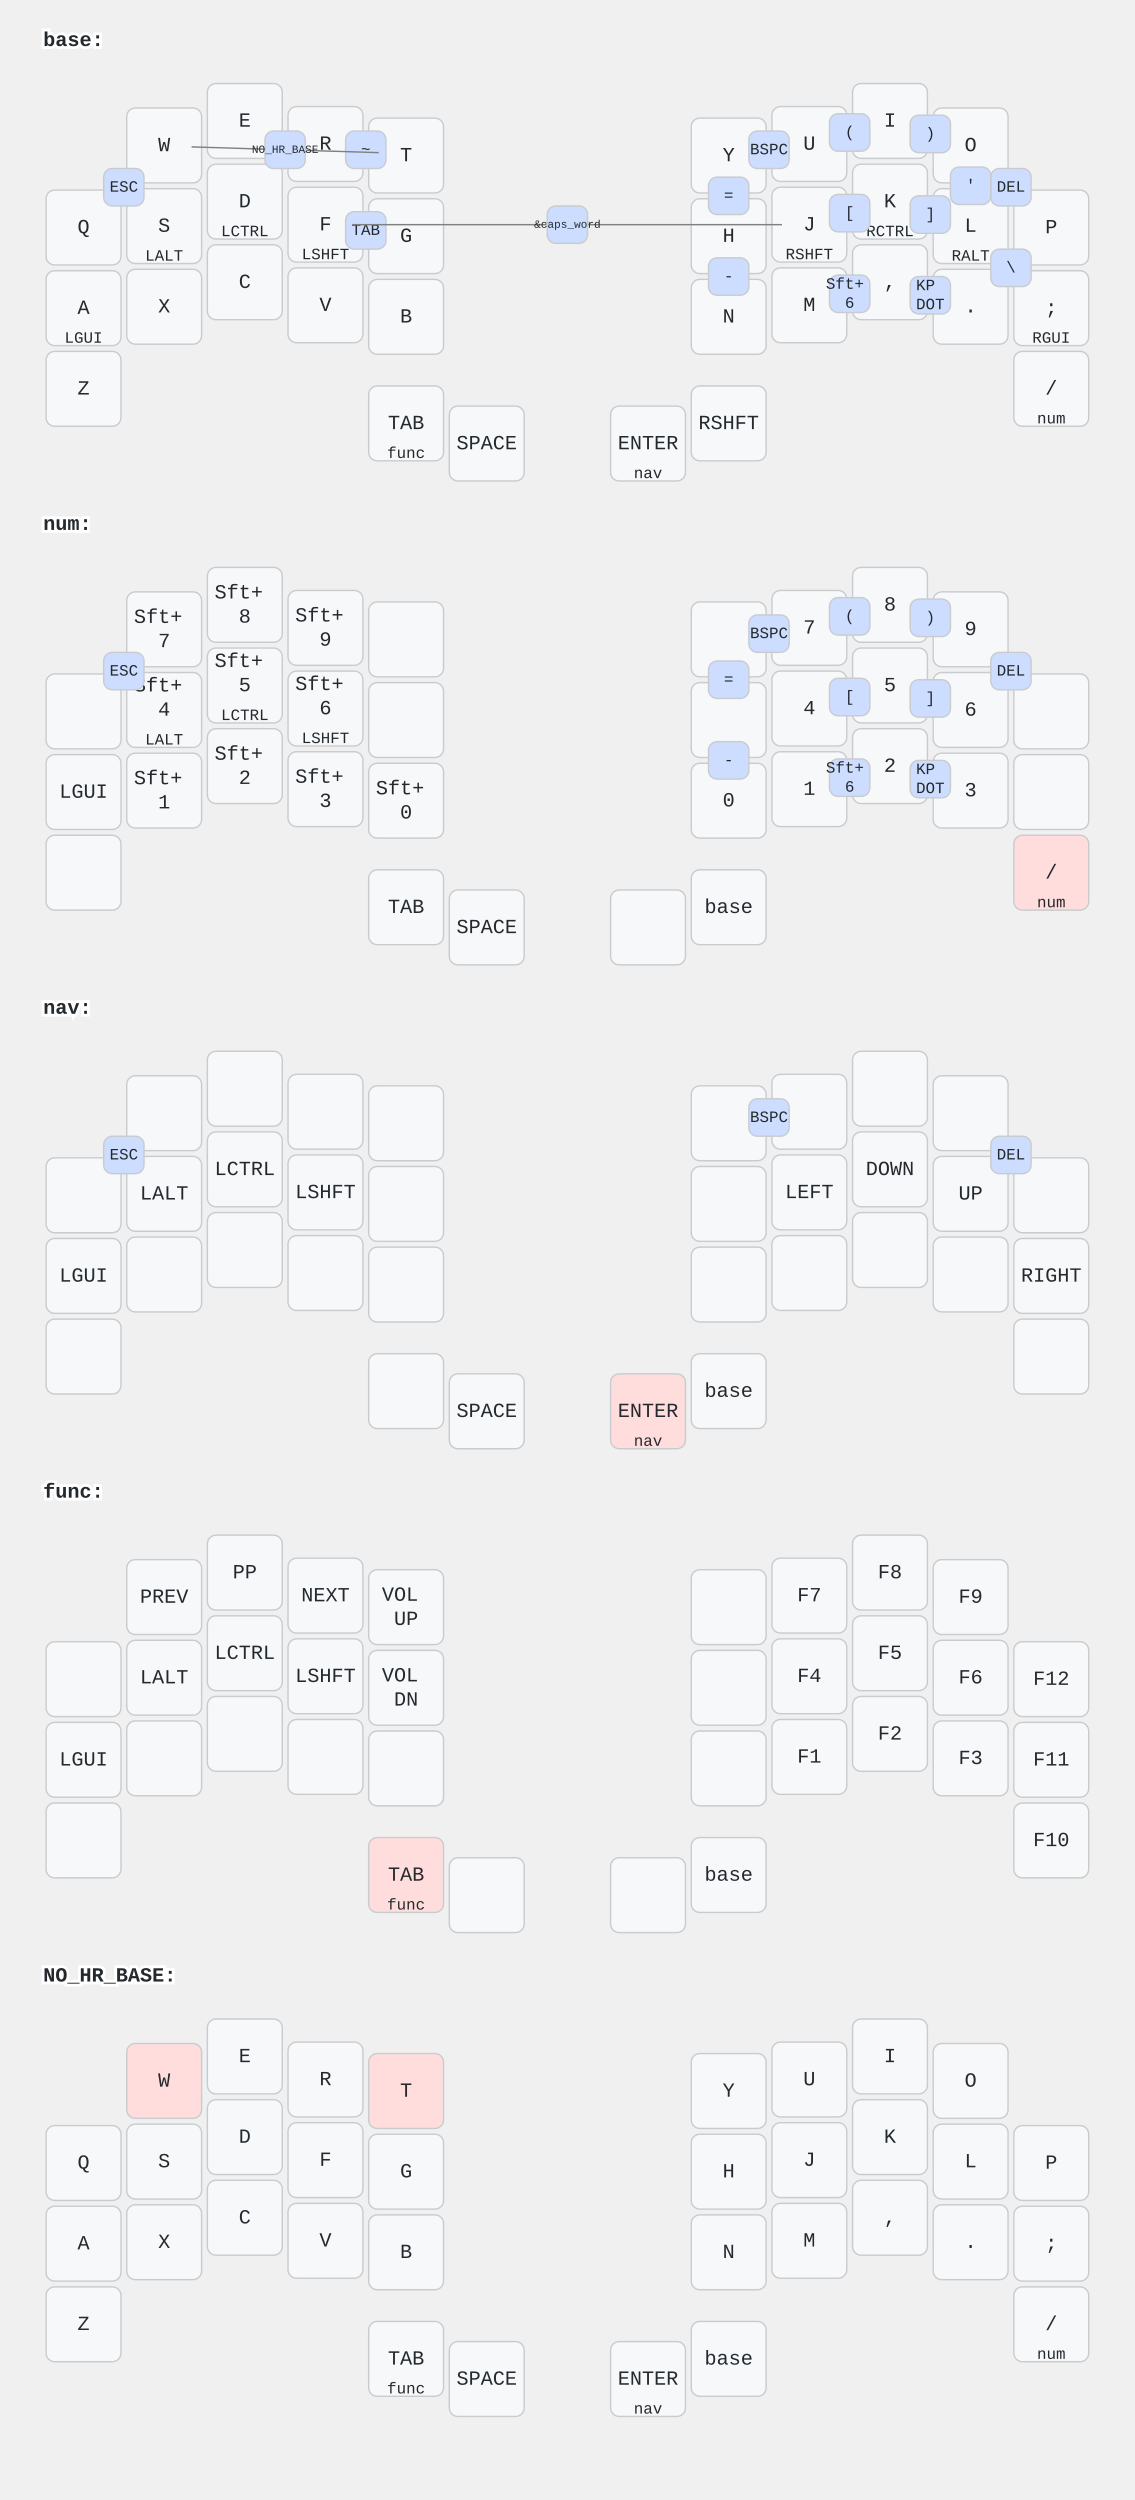
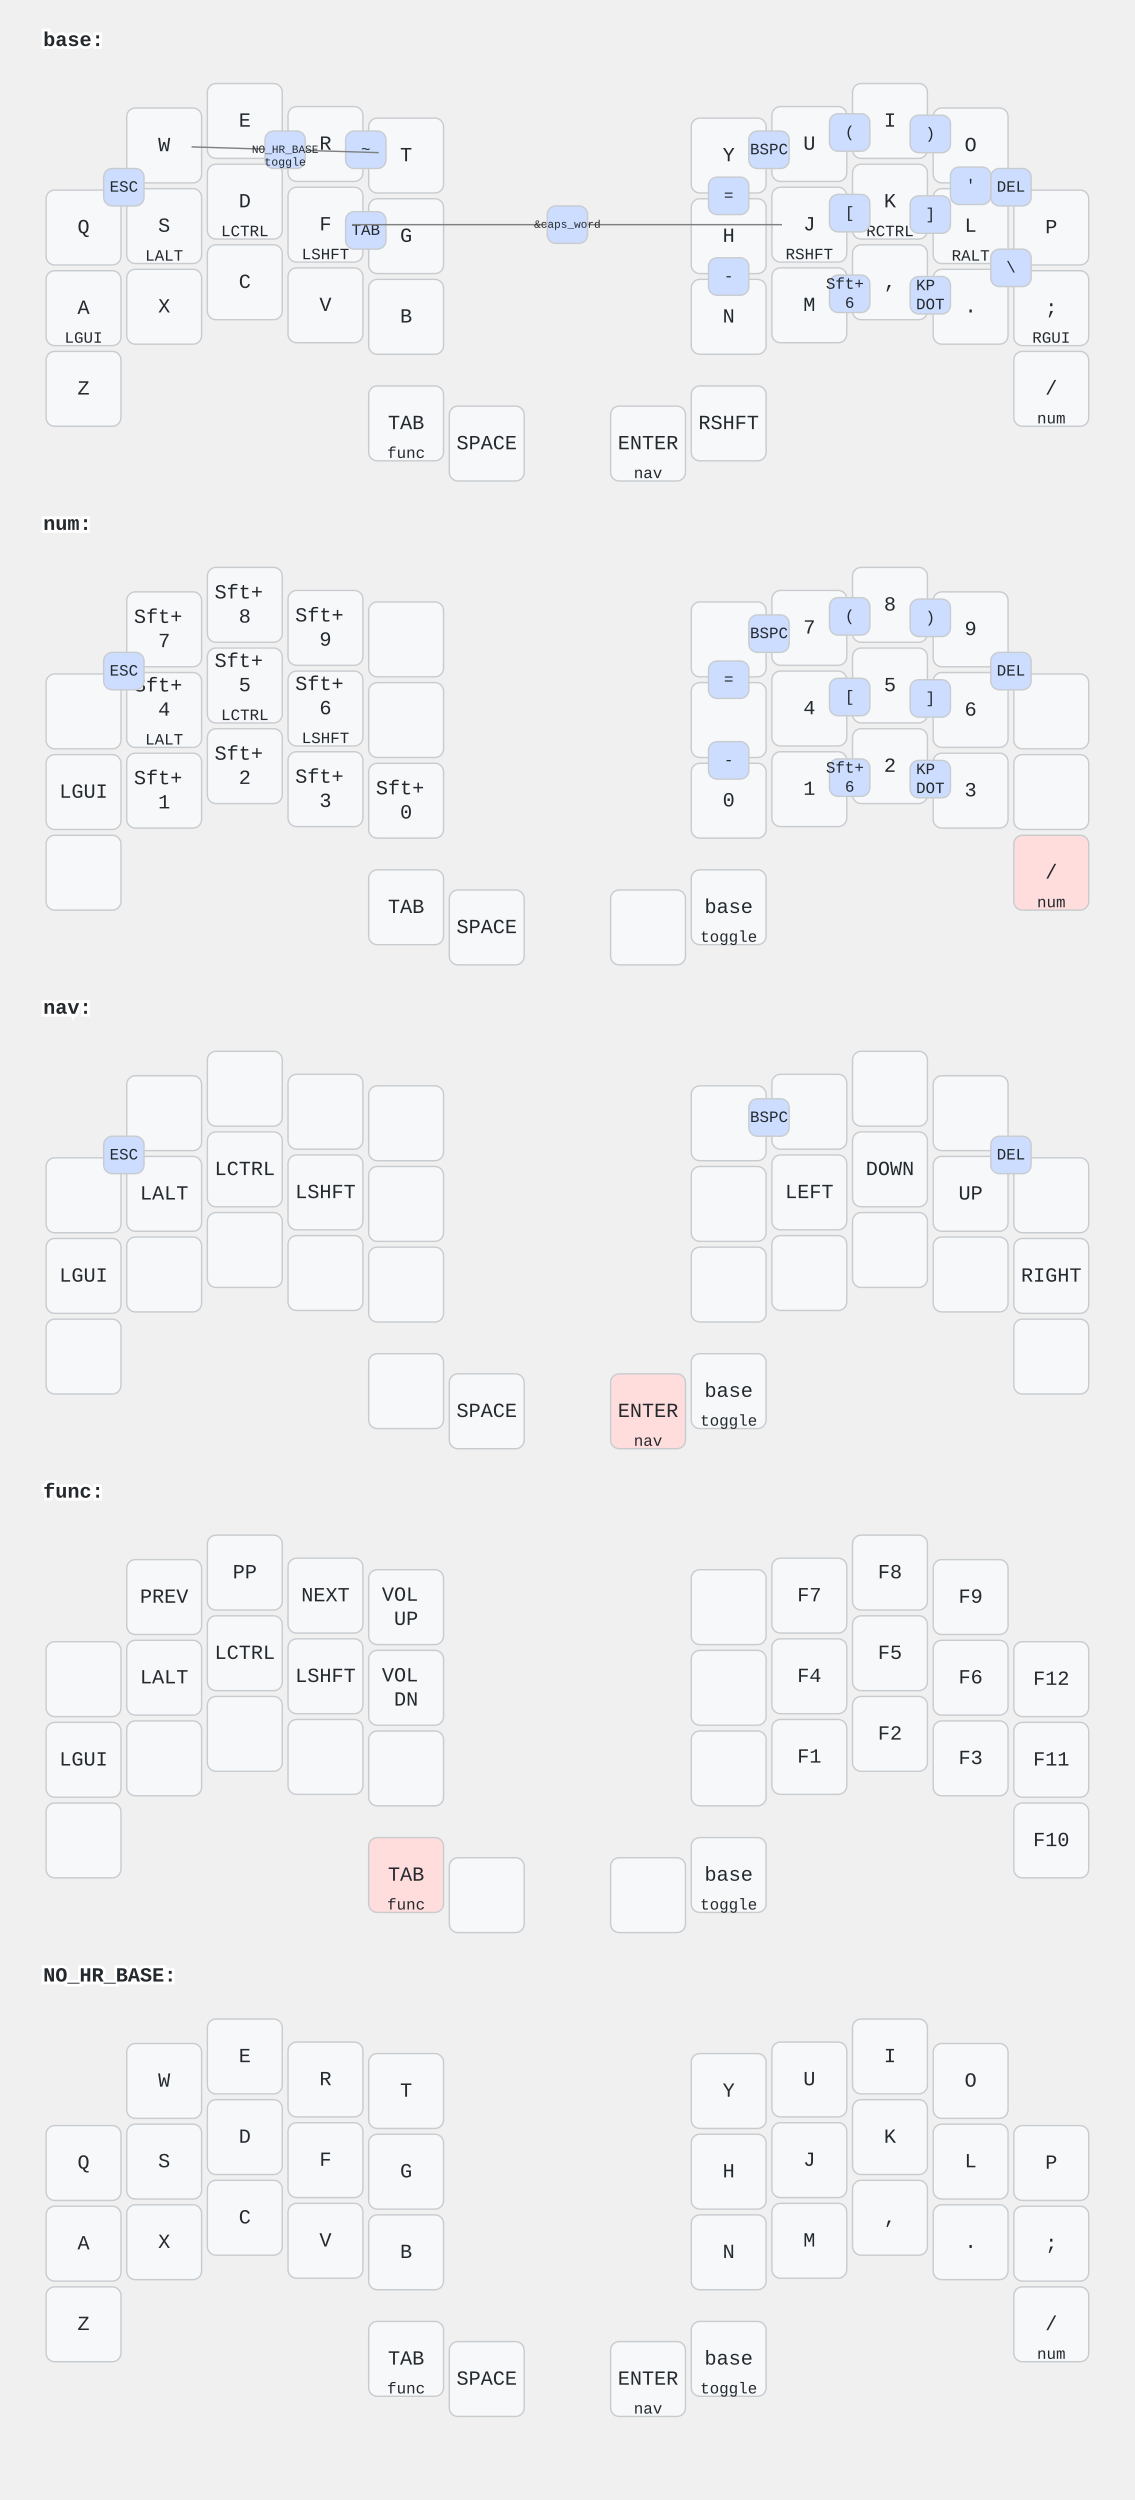
<svg xmlns="http://www.w3.org/2000/svg" width="788" height="1736" viewBox="0 0 788 1736" class="keymap">
  <style>/* inherit to force styles through use tags */
svg path {
    fill: inherit;
}

/* font and background color specifications */
svg.keymap {
    font-family: SFMono-Regular,Consolas,Liberation Mono,Menlo,monospace;
    font-size: 14px;
    font-kerning: normal;
    text-rendering: optimizeLegibility;
    fill: #24292e;
}

/* default key styling */
rect.key {
    fill: #f6f8fa;
}

rect.key, rect.combo {
    stroke: #c9cccf;
    stroke-width: 1;
}

/* default key side styling, only used is draw_key_sides is set */
rect.side {
    filter: brightness(90%);
}

/* color accent for combo boxes */
rect.combo, rect.combo-separate {
    fill: #cdf;
}

/* color accent for held keys */
rect.held, rect.combo.held {
    fill: #fdd;
}

/* color accent for ghost (optional) keys */
rect.ghost, rect.combo.ghost {
    stroke-dasharray: 4, 4;
    stroke-width: 2;
}

text {
    text-anchor: middle;
    dominant-baseline: middle;
}

/* styling for layer labels */
text.label {
    font-weight: bold;
    text-anchor: start;
    stroke: white;
    stroke-width: 4;
    paint-order: stroke;
}

/* styling for optional footer */
text.footer {
    text-anchor: end;
    dominant-baseline: auto;
    stroke: white;
    stroke-width: 4;
    paint-order: stroke;
}

/* styling for combo tap, and key hold/shifted label text */
text.combo, text.hold, text.shifted {
    font-size: 11px;
}

text.hold {
    text-anchor: middle;
    dominant-baseline: auto;
}

text.shifted {
    text-anchor: middle;
    dominant-baseline: hanging;
}

/* styling for hold/shifted label text in combo box */
text.combo.hold, text.combo.shifted {
    font-size: 8px;
}

/* lighter symbol for transparent keys */
text.trans {
    fill: #7b7e81;
}

/* styling for combo dendrons */
path.combo {
    stroke-width: 1;
    stroke: gray;
    fill: none;
}

/* Start Tabler Icons Cleanup */
/* cannot use height/width with glyphs */
.icon-tabler &gt; path {
    fill: inherit;
    stroke: inherit;
    stroke-width: 2;
}
/* hide tabler's default box */
.icon-tabler &gt; path[stroke="none"][fill="none"] {
    visibility: hidden;
}
/* End Tabler Icons Cleanup */
</style>
  <g transform="translate(30, 0)" class="layer-base">
    <text x="0" y="28" class="label">base:</text>
    <g transform="translate(0, 56)">
      <g transform="translate(28, 102)" class="key keypos-0">
        <rect rx="6" ry="6" x="-26" y="-26" width="52" height="52" class="key" />
        <text x="0" y="0" class="key tap">Q</text>
      </g>
      <g transform="translate(84, 45)" class="key keypos-1">
        <rect rx="6" ry="6" x="-26" y="-26" width="52" height="52" class="key" />
        <text x="0" y="0" class="key tap">W</text>
      </g>
      <g transform="translate(140, 28)" class="key keypos-2">
        <rect rx="6" ry="6" x="-26" y="-26" width="52" height="52" class="key" />
        <text x="0" y="0" class="key tap">E</text>
      </g>
      <g transform="translate(196, 44)" class="key keypos-3">
        <rect rx="6" ry="6" x="-26" y="-26" width="52" height="52" class="key" />
        <text x="0" y="0" class="key tap">R</text>
      </g>
      <g transform="translate(252, 52)" class="key keypos-4">
        <rect rx="6" ry="6" x="-26" y="-26" width="52" height="52" class="key" />
        <text x="0" y="0" class="key tap">T</text>
      </g>
      <g transform="translate(476, 52)" class="key keypos-5">
        <rect rx="6" ry="6" x="-26" y="-26" width="52" height="52" class="key" />
        <text x="0" y="0" class="key tap">Y</text>
      </g>
      <g transform="translate(532, 44)" class="key keypos-6">
        <rect rx="6" ry="6" x="-26" y="-26" width="52" height="52" class="key" />
        <text x="0" y="0" class="key tap">U</text>
      </g>
      <g transform="translate(588, 28)" class="key keypos-7">
        <rect rx="6" ry="6" x="-26" y="-26" width="52" height="52" class="key" />
        <text x="0" y="0" class="key tap">I</text>
      </g>
      <g transform="translate(644, 45)" class="key keypos-8">
        <rect rx="6" ry="6" x="-26" y="-26" width="52" height="52" class="key" />
        <text x="0" y="0" class="key tap">O</text>
      </g>
      <g transform="translate(700, 102)" class="key keypos-9">
        <rect rx="6" ry="6" x="-26" y="-26" width="52" height="52" class="key" />
        <text x="0" y="0" class="key tap">P</text>
      </g>
      <g transform="translate(28, 158)" class="key keypos-10">
        <rect rx="6" ry="6" x="-26" y="-26" width="52" height="52" class="key" />
        <text x="0" y="0" class="key tap">A</text>
        <text x="0" y="24" class="key hold">LGUI</text>
      </g>
      <g transform="translate(84, 101)" class="key keypos-11">
        <rect rx="6" ry="6" x="-26" y="-26" width="52" height="52" class="key" />
        <text x="0" y="0" class="key tap">S</text>
        <text x="0" y="24" class="key hold">LALT</text>
      </g>
      <g transform="translate(140, 84)" class="key keypos-12">
        <rect rx="6" ry="6" x="-26" y="-26" width="52" height="52" class="key" />
        <text x="0" y="0" class="key tap">D</text>
        <text x="0" y="24" class="key hold">LCTRL</text>
      </g>
      <g transform="translate(196, 100)" class="key keypos-13">
        <rect rx="6" ry="6" x="-26" y="-26" width="52" height="52" class="key" />
        <text x="0" y="0" class="key tap">F</text>
        <text x="0" y="24" class="key hold">LSHFT</text>
      </g>
      <g transform="translate(252, 108)" class="key keypos-14">
        <rect rx="6" ry="6" x="-26" y="-26" width="52" height="52" class="key" />
        <text x="0" y="0" class="key tap">G</text>
      </g>
      <g transform="translate(476, 108)" class="key keypos-15">
        <rect rx="6" ry="6" x="-26" y="-26" width="52" height="52" class="key" />
        <text x="0" y="0" class="key tap">H</text>
      </g>
      <g transform="translate(532, 100)" class="key keypos-16">
        <rect rx="6" ry="6" x="-26" y="-26" width="52" height="52" class="key" />
        <text x="0" y="0" class="key tap">J</text>
        <text x="0" y="24" class="key hold">RSHFT</text>
      </g>
      <g transform="translate(588, 84)" class="key keypos-17">
        <rect rx="6" ry="6" x="-26" y="-26" width="52" height="52" class="key" />
        <text x="0" y="0" class="key tap">K</text>
        <text x="0" y="24" class="key hold">RCTRL</text>
      </g>
      <g transform="translate(644, 101)" class="key keypos-18">
        <rect rx="6" ry="6" x="-26" y="-26" width="52" height="52" class="key" />
        <text x="0" y="0" class="key tap">L</text>
        <text x="0" y="24" class="key hold">RALT</text>
      </g>
      <g transform="translate(700, 158)" class="key keypos-19">
        <rect rx="6" ry="6" x="-26" y="-26" width="52" height="52" class="key" />
        <text x="0" y="0" class="key tap">;</text>
        <text x="0" y="24" class="key hold">RGUI</text>
      </g>
      <g transform="translate(28, 214)" class="key keypos-20">
        <rect rx="6" ry="6" x="-26" y="-26" width="52" height="52" class="key" />
        <text x="0" y="0" class="key tap">Z</text>
      </g>
      <g transform="translate(84, 157)" class="key keypos-21">
        <rect rx="6" ry="6" x="-26" y="-26" width="52" height="52" class="key" />
        <text x="0" y="0" class="key tap">X</text>
      </g>
      <g transform="translate(140, 140)" class="key keypos-22">
        <rect rx="6" ry="6" x="-26" y="-26" width="52" height="52" class="key" />
        <text x="0" y="0" class="key tap">C</text>
      </g>
      <g transform="translate(196, 156)" class="key keypos-23">
        <rect rx="6" ry="6" x="-26" y="-26" width="52" height="52" class="key" />
        <text x="0" y="0" class="key tap">V</text>
      </g>
      <g transform="translate(252, 164)" class="key keypos-24">
        <rect rx="6" ry="6" x="-26" y="-26" width="52" height="52" class="key" />
        <text x="0" y="0" class="key tap">B</text>
      </g>
      <g transform="translate(476, 164)" class="key keypos-25">
        <rect rx="6" ry="6" x="-26" y="-26" width="52" height="52" class="key" />
        <text x="0" y="0" class="key tap">N</text>
      </g>
      <g transform="translate(532, 156)" class="key keypos-26">
        <rect rx="6" ry="6" x="-26" y="-26" width="52" height="52" class="key" />
        <text x="0" y="0" class="key tap">M</text>
      </g>
      <g transform="translate(588, 140)" class="key keypos-27">
        <rect rx="6" ry="6" x="-26" y="-26" width="52" height="52" class="key" />
        <text x="0" y="0" class="key tap">,</text>
      </g>
      <g transform="translate(644, 157)" class="key keypos-28">
        <rect rx="6" ry="6" x="-26" y="-26" width="52" height="52" class="key" />
        <text x="0" y="0" class="key tap">.</text>
      </g>
      <g transform="translate(700, 214)" class="key keypos-29">
        <rect rx="6" ry="6" x="-26" y="-26" width="52" height="52" class="key" />
        <text x="0" y="0" class="key tap">/</text>
        <text x="0" y="24" class="key hold">num</text>
      </g>
      <g transform="translate(252, 238)" class="key keypos-30">
        <rect rx="6" ry="6" x="-26" y="-26" width="52" height="52" class="key" />
        <text x="0" y="0" class="key tap">TAB</text>
        <text x="0" y="24" class="key hold">func</text>
      </g>
      <g transform="translate(308, 252)" class="key keypos-31">
        <rect rx="6" ry="6" x="-26" y="-26" width="52" height="52" class="key" />
        <text x="0" y="0" class="key tap">SPACE</text>
      </g>
      <g transform="translate(420, 252)" class="key keypos-32">
        <rect rx="6" ry="6" x="-26" y="-26" width="52" height="52" class="key" />
        <text x="0" y="0" class="key tap">ENTER</text>
        <text x="0" y="24" class="key hold">nav</text>
      </g>
      <g transform="translate(476, 238)" class="key keypos-33">
        <rect rx="6" ry="6" x="-26" y="-26" width="52" height="52" class="key" />
        <text x="0" y="0" class="key tap">RSHFT</text>
      </g>
      <g class="combo combopos-0">
        <rect rx="6" ry="6" x="42" y="61" width="28" height="26" class="combo" />
        <text x="56" y="74" class="combo tap">ESC</text>
      </g>
      <g class="combo combopos-1">
        <rect rx="6" ry="6" x="210" y="35" width="28" height="26" class="combo" />
        <text x="224" y="48" class="combo tap">~</text>
      </g>
      <g class="combo combopos-2">
        <rect rx="6" ry="6" x="210" y="91" width="28" height="26" class="combo" />
        <text x="224" y="104" class="combo tap">TAB</text>
      </g>
      <g class="combo combopos-3">
        <rect rx="6" ry="6" x="490" y="35" width="28" height="26" class="combo" />
        <text x="504" y="48" class="combo tap">BSPC</text>
      </g>
      <g class="combo combopos-4">
        <rect rx="6" ry="6" x="658" y="61" width="28" height="26" class="combo" />
        <text x="672" y="74" class="combo tap">DEL</text>
      </g>
      <g class="combo combopos-5">
        <rect rx="6" ry="6" x="462" y="67" width="28" height="26" class="combo" />
        <text x="476" y="80" class="combo tap">=</text>
      </g>
      <g class="combo combopos-6">
        <rect rx="6" ry="6" x="462" y="123" width="28" height="26" class="combo" />
        <text x="476" y="136" class="combo tap">-</text>
      </g>
      <g class="combo combopos-7">
        <rect rx="6" ry="6" x="630" y="60" width="28" height="26" class="combo" />
        <text x="644" y="73" class="combo tap">'</text>
      </g>
      <g class="combo combopos-8">
        <rect rx="6" ry="6" x="546" y="79" width="28" height="26" class="combo" />
        <text x="560" y="92" class="combo tap">[</text>
      </g>
      <g class="combo combopos-9">
        <rect rx="6" ry="6" x="602" y="80" width="28" height="26" class="combo" />
        <text x="616" y="93" class="combo tap">]</text>
      </g>
      <g class="combo combopos-10">
        <rect rx="6" ry="6" x="658" y="117" width="28" height="26" class="combo" />
        <text x="672" y="130" class="combo tap">\</text>
      </g>
      <g class="combo combopos-11">
        <rect rx="6" ry="6" x="546" y="23" width="28" height="26" class="combo" />
        <text x="560" y="36" class="combo tap">(</text>
      </g>
      <g class="combo combopos-12">
        <rect rx="6" ry="6" x="602" y="24" width="28" height="26" class="combo" />
        <text x="616" y="37" class="combo tap">)</text>
      </g>
      <g class="combo combopos-13">
        <rect rx="6" ry="6" x="546" y="135" width="28" height="26" class="combo" />
        <text x="560" y="148" class="combo tap">
          <tspan x="560" dy="-0.6em">Sft+</tspan>
          <tspan x="560" dy="1.2em">6</tspan>
        </text>
      </g>
      <g class="combo combopos-14">
        <rect rx="6" ry="6" x="602" y="136" width="28" height="26" class="combo" />
        <text x="616" y="149" class="combo tap">
          <tspan x="616" dy="-0.6em">KP</tspan>
          <tspan x="616" dy="1.2em">DOT</tspan>
        </text>
      </g>
      <g class="combo combopos-15">
        <path d="M168,48 l-65,-2" class="combo" />
        <path d="M168,48 l65,2" class="combo" />
        <rect rx="6" ry="6" x="154" y="35" width="28" height="26" class="combo" />
        <text x="168" y="48" class="combo tap">
          <tspan style="font-size: 70%">NO_HR_BASE</tspan>
        </text>
+         <text x="168" y="59" class="combo hold">toggle</text>
      </g>
      <g class="combo combopos-16">
        <path d="M364,100 l-149,0" class="combo" />
        <path d="M364,100 l149,0" class="combo" />
        <rect rx="6" ry="6" x="350" y="87" width="28" height="26" class="combo" />
        <text x="364" y="100" class="combo tap">
          <tspan style="font-size: 70%">&amp;caps_word</tspan>
        </text>
      </g>
    </g>
  </g>
  <g transform="translate(30, 336)" class="layer-num">
    <text x="0" y="28" class="label">num:</text>
    <g transform="translate(0, 56)">
      <g transform="translate(28, 102)" class="key keypos-0">
        <rect rx="6" ry="6" x="-26" y="-26" width="52" height="52" class="key" />
      </g>
      <g transform="translate(84, 45)" class="key keypos-1">
        <rect rx="6" ry="6" x="-26" y="-26" width="52" height="52" class="key" />
        <text x="0" y="0" class="key tap">
          <tspan x="0" dy="-0.6em">Sft+</tspan>
          <tspan x="0" dy="1.2em">7</tspan>
        </text>
      </g>
      <g transform="translate(140, 28)" class="key keypos-2">
        <rect rx="6" ry="6" x="-26" y="-26" width="52" height="52" class="key" />
        <text x="0" y="0" class="key tap">
          <tspan x="0" dy="-0.6em">Sft+</tspan>
          <tspan x="0" dy="1.2em">8</tspan>
        </text>
      </g>
      <g transform="translate(196, 44)" class="key keypos-3">
        <rect rx="6" ry="6" x="-26" y="-26" width="52" height="52" class="key" />
        <text x="0" y="0" class="key tap">
          <tspan x="0" dy="-0.6em">Sft+</tspan>
          <tspan x="0" dy="1.2em">9</tspan>
        </text>
      </g>
      <g transform="translate(252, 52)" class="key keypos-4">
        <rect rx="6" ry="6" x="-26" y="-26" width="52" height="52" class="key" />
      </g>
      <g transform="translate(476, 52)" class="key keypos-5">
        <rect rx="6" ry="6" x="-26" y="-26" width="52" height="52" class="key" />
      </g>
      <g transform="translate(532, 44)" class="key keypos-6">
        <rect rx="6" ry="6" x="-26" y="-26" width="52" height="52" class="key" />
        <text x="0" y="0" class="key tap">7</text>
      </g>
      <g transform="translate(588, 28)" class="key keypos-7">
        <rect rx="6" ry="6" x="-26" y="-26" width="52" height="52" class="key" />
        <text x="0" y="0" class="key tap">8</text>
      </g>
      <g transform="translate(644, 45)" class="key keypos-8">
        <rect rx="6" ry="6" x="-26" y="-26" width="52" height="52" class="key" />
        <text x="0" y="0" class="key tap">9</text>
      </g>
      <g transform="translate(700, 102)" class="key keypos-9">
        <rect rx="6" ry="6" x="-26" y="-26" width="52" height="52" class="key" />
      </g>
      <g transform="translate(28, 158)" class="key keypos-10">
        <rect rx="6" ry="6" x="-26" y="-26" width="52" height="52" class="key" />
        <text x="0" y="0" class="key tap">LGUI</text>
      </g>
      <g transform="translate(84, 101)" class="key keypos-11">
        <rect rx="6" ry="6" x="-26" y="-26" width="52" height="52" class="key" />
        <text x="0" y="0" class="key tap">
          <tspan x="0" dy="-1.2em">Sft+</tspan>
          <tspan x="0" dy="1.2em">4</tspan>
        </text>
        <text x="0" y="24" class="key hold">LALT</text>
      </g>
      <g transform="translate(140, 84)" class="key keypos-12">
        <rect rx="6" ry="6" x="-26" y="-26" width="52" height="52" class="key" />
        <text x="0" y="0" class="key tap">
          <tspan x="0" dy="-1.2em">Sft+</tspan>
          <tspan x="0" dy="1.2em">5</tspan>
        </text>
        <text x="0" y="24" class="key hold">LCTRL</text>
      </g>
      <g transform="translate(196, 100)" class="key keypos-13">
        <rect rx="6" ry="6" x="-26" y="-26" width="52" height="52" class="key" />
        <text x="0" y="0" class="key tap">
          <tspan x="0" dy="-1.2em">Sft+</tspan>
          <tspan x="0" dy="1.2em">6</tspan>
        </text>
        <text x="0" y="24" class="key hold">LSHFT</text>
      </g>
      <g transform="translate(252, 108)" class="key keypos-14">
        <rect rx="6" ry="6" x="-26" y="-26" width="52" height="52" class="key" />
      </g>
      <g transform="translate(476, 108)" class="key keypos-15">
        <rect rx="6" ry="6" x="-26" y="-26" width="52" height="52" class="key" />
      </g>
      <g transform="translate(532, 100)" class="key keypos-16">
        <rect rx="6" ry="6" x="-26" y="-26" width="52" height="52" class="key" />
        <text x="0" y="0" class="key tap">4</text>
      </g>
      <g transform="translate(588, 84)" class="key keypos-17">
        <rect rx="6" ry="6" x="-26" y="-26" width="52" height="52" class="key" />
        <text x="0" y="0" class="key tap">5</text>
      </g>
      <g transform="translate(644, 101)" class="key keypos-18">
        <rect rx="6" ry="6" x="-26" y="-26" width="52" height="52" class="key" />
        <text x="0" y="0" class="key tap">6</text>
      </g>
      <g transform="translate(700, 158)" class="key keypos-19">
        <rect rx="6" ry="6" x="-26" y="-26" width="52" height="52" class="key" />
      </g>
      <g transform="translate(28, 214)" class="key keypos-20">
        <rect rx="6" ry="6" x="-26" y="-26" width="52" height="52" class="key" />
      </g>
      <g transform="translate(84, 157)" class="key keypos-21">
        <rect rx="6" ry="6" x="-26" y="-26" width="52" height="52" class="key" />
        <text x="0" y="0" class="key tap">
          <tspan x="0" dy="-0.6em">Sft+</tspan>
          <tspan x="0" dy="1.2em">1</tspan>
        </text>
      </g>
      <g transform="translate(140, 140)" class="key keypos-22">
        <rect rx="6" ry="6" x="-26" y="-26" width="52" height="52" class="key" />
        <text x="0" y="0" class="key tap">
          <tspan x="0" dy="-0.6em">Sft+</tspan>
          <tspan x="0" dy="1.2em">2</tspan>
        </text>
      </g>
      <g transform="translate(196, 156)" class="key keypos-23">
        <rect rx="6" ry="6" x="-26" y="-26" width="52" height="52" class="key" />
        <text x="0" y="0" class="key tap">
          <tspan x="0" dy="-0.6em">Sft+</tspan>
          <tspan x="0" dy="1.2em">3</tspan>
        </text>
      </g>
      <g transform="translate(252, 164)" class="key keypos-24">
        <rect rx="6" ry="6" x="-26" y="-26" width="52" height="52" class="key" />
        <text x="0" y="0" class="key tap">
          <tspan x="0" dy="-0.6em">Sft+</tspan>
          <tspan x="0" dy="1.2em">0</tspan>
        </text>
      </g>
      <g transform="translate(476, 164)" class="key keypos-25">
        <rect rx="6" ry="6" x="-26" y="-26" width="52" height="52" class="key" />
        <text x="0" y="0" class="key tap">0</text>
      </g>
      <g transform="translate(532, 156)" class="key keypos-26">
        <rect rx="6" ry="6" x="-26" y="-26" width="52" height="52" class="key" />
        <text x="0" y="0" class="key tap">1</text>
      </g>
      <g transform="translate(588, 140)" class="key keypos-27">
        <rect rx="6" ry="6" x="-26" y="-26" width="52" height="52" class="key" />
        <text x="0" y="0" class="key tap">2</text>
      </g>
      <g transform="translate(644, 157)" class="key keypos-28">
        <rect rx="6" ry="6" x="-26" y="-26" width="52" height="52" class="key" />
        <text x="0" y="0" class="key tap">3</text>
      </g>
      <g transform="translate(700, 214)" class="key held keypos-29">
        <rect rx="6" ry="6" x="-26" y="-26" width="52" height="52" class="key held" />
        <text x="0" y="0" class="key held tap">/</text>
        <text x="0" y="24" class="key held hold">num</text>
      </g>
      <g transform="translate(252, 238)" class="key keypos-30">
        <rect rx="6" ry="6" x="-26" y="-26" width="52" height="52" class="key" />
        <text x="0" y="0" class="key tap">TAB</text>
      </g>
      <g transform="translate(308, 252)" class="key keypos-31">
        <rect rx="6" ry="6" x="-26" y="-26" width="52" height="52" class="key" />
        <text x="0" y="0" class="key tap">SPACE</text>
      </g>
      <g transform="translate(420, 252)" class="key keypos-32">
        <rect rx="6" ry="6" x="-26" y="-26" width="52" height="52" class="key" />
      </g>
      <g transform="translate(476, 238)" class="key keypos-33">
        <rect rx="6" ry="6" x="-26" y="-26" width="52" height="52" class="key" />
        <text x="0" y="0" class="key tap">base</text>
+         <text x="0" y="24" class="key hold">toggle</text>
      </g>
      <g class="combo combopos-0">
        <rect rx="6" ry="6" x="42" y="61" width="28" height="26" class="combo" />
        <text x="56" y="74" class="combo tap">ESC</text>
      </g>
      <g class="combo combopos-1">
        <rect rx="6" ry="6" x="490" y="35" width="28" height="26" class="combo" />
        <text x="504" y="48" class="combo tap">BSPC</text>
      </g>
      <g class="combo combopos-2">
        <rect rx="6" ry="6" x="658" y="61" width="28" height="26" class="combo" />
        <text x="672" y="74" class="combo tap">DEL</text>
      </g>
      <g class="combo combopos-3">
        <rect rx="6" ry="6" x="462" y="67" width="28" height="26" class="combo" />
        <text x="476" y="80" class="combo tap">=</text>
      </g>
      <g class="combo combopos-4">
        <rect rx="6" ry="6" x="462" y="123" width="28" height="26" class="combo" />
        <text x="476" y="136" class="combo tap">-</text>
      </g>
      <g class="combo combopos-5">
        <rect rx="6" ry="6" x="546" y="79" width="28" height="26" class="combo" />
        <text x="560" y="92" class="combo tap">[</text>
      </g>
      <g class="combo combopos-6">
        <rect rx="6" ry="6" x="602" y="80" width="28" height="26" class="combo" />
        <text x="616" y="93" class="combo tap">]</text>
      </g>
      <g class="combo combopos-7">
        <rect rx="6" ry="6" x="546" y="23" width="28" height="26" class="combo" />
        <text x="560" y="36" class="combo tap">(</text>
      </g>
      <g class="combo combopos-8">
        <rect rx="6" ry="6" x="602" y="24" width="28" height="26" class="combo" />
        <text x="616" y="37" class="combo tap">)</text>
      </g>
      <g class="combo combopos-9">
        <rect rx="6" ry="6" x="546" y="135" width="28" height="26" class="combo" />
        <text x="560" y="148" class="combo tap">
          <tspan x="560" dy="-0.6em">Sft+</tspan>
          <tspan x="560" dy="1.2em">6</tspan>
        </text>
      </g>
      <g class="combo combopos-10">
        <rect rx="6" ry="6" x="602" y="136" width="28" height="26" class="combo" />
        <text x="616" y="149" class="combo tap">
          <tspan x="616" dy="-0.6em">KP</tspan>
          <tspan x="616" dy="1.2em">DOT</tspan>
        </text>
      </g>
    </g>
  </g>
  <g transform="translate(30, 672)" class="layer-nav">
    <text x="0" y="28" class="label">nav:</text>
    <g transform="translate(0, 56)">
      <g transform="translate(28, 102)" class="key keypos-0">
        <rect rx="6" ry="6" x="-26" y="-26" width="52" height="52" class="key" />
      </g>
      <g transform="translate(84, 45)" class="key keypos-1">
        <rect rx="6" ry="6" x="-26" y="-26" width="52" height="52" class="key" />
      </g>
      <g transform="translate(140, 28)" class="key keypos-2">
        <rect rx="6" ry="6" x="-26" y="-26" width="52" height="52" class="key" />
      </g>
      <g transform="translate(196, 44)" class="key keypos-3">
        <rect rx="6" ry="6" x="-26" y="-26" width="52" height="52" class="key" />
      </g>
      <g transform="translate(252, 52)" class="key keypos-4">
        <rect rx="6" ry="6" x="-26" y="-26" width="52" height="52" class="key" />
      </g>
      <g transform="translate(476, 52)" class="key keypos-5">
        <rect rx="6" ry="6" x="-26" y="-26" width="52" height="52" class="key" />
      </g>
      <g transform="translate(532, 44)" class="key keypos-6">
        <rect rx="6" ry="6" x="-26" y="-26" width="52" height="52" class="key" />
      </g>
      <g transform="translate(588, 28)" class="key keypos-7">
        <rect rx="6" ry="6" x="-26" y="-26" width="52" height="52" class="key" />
      </g>
      <g transform="translate(644, 45)" class="key keypos-8">
        <rect rx="6" ry="6" x="-26" y="-26" width="52" height="52" class="key" />
      </g>
      <g transform="translate(700, 102)" class="key keypos-9">
        <rect rx="6" ry="6" x="-26" y="-26" width="52" height="52" class="key" />
      </g>
      <g transform="translate(28, 158)" class="key keypos-10">
        <rect rx="6" ry="6" x="-26" y="-26" width="52" height="52" class="key" />
        <text x="0" y="0" class="key tap">LGUI</text>
      </g>
      <g transform="translate(84, 101)" class="key keypos-11">
        <rect rx="6" ry="6" x="-26" y="-26" width="52" height="52" class="key" />
        <text x="0" y="0" class="key tap">LALT</text>
      </g>
      <g transform="translate(140, 84)" class="key keypos-12">
        <rect rx="6" ry="6" x="-26" y="-26" width="52" height="52" class="key" />
        <text x="0" y="0" class="key tap">LCTRL</text>
      </g>
      <g transform="translate(196, 100)" class="key keypos-13">
        <rect rx="6" ry="6" x="-26" y="-26" width="52" height="52" class="key" />
        <text x="0" y="0" class="key tap">LSHFT</text>
      </g>
      <g transform="translate(252, 108)" class="key keypos-14">
        <rect rx="6" ry="6" x="-26" y="-26" width="52" height="52" class="key" />
      </g>
      <g transform="translate(476, 108)" class="key keypos-15">
        <rect rx="6" ry="6" x="-26" y="-26" width="52" height="52" class="key" />
      </g>
      <g transform="translate(532, 100)" class="key keypos-16">
        <rect rx="6" ry="6" x="-26" y="-26" width="52" height="52" class="key" />
        <text x="0" y="0" class="key tap">LEFT</text>
      </g>
      <g transform="translate(588, 84)" class="key keypos-17">
        <rect rx="6" ry="6" x="-26" y="-26" width="52" height="52" class="key" />
        <text x="0" y="0" class="key tap">DOWN</text>
      </g>
      <g transform="translate(644, 101)" class="key keypos-18">
        <rect rx="6" ry="6" x="-26" y="-26" width="52" height="52" class="key" />
        <text x="0" y="0" class="key tap">UP</text>
      </g>
      <g transform="translate(700, 158)" class="key keypos-19">
        <rect rx="6" ry="6" x="-26" y="-26" width="52" height="52" class="key" />
        <text x="0" y="0" class="key tap">RIGHT</text>
      </g>
      <g transform="translate(28, 214)" class="key keypos-20">
        <rect rx="6" ry="6" x="-26" y="-26" width="52" height="52" class="key" />
      </g>
      <g transform="translate(84, 157)" class="key keypos-21">
        <rect rx="6" ry="6" x="-26" y="-26" width="52" height="52" class="key" />
      </g>
      <g transform="translate(140, 140)" class="key keypos-22">
        <rect rx="6" ry="6" x="-26" y="-26" width="52" height="52" class="key" />
      </g>
      <g transform="translate(196, 156)" class="key keypos-23">
        <rect rx="6" ry="6" x="-26" y="-26" width="52" height="52" class="key" />
      </g>
      <g transform="translate(252, 164)" class="key keypos-24">
        <rect rx="6" ry="6" x="-26" y="-26" width="52" height="52" class="key" />
      </g>
      <g transform="translate(476, 164)" class="key keypos-25">
        <rect rx="6" ry="6" x="-26" y="-26" width="52" height="52" class="key" />
      </g>
      <g transform="translate(532, 156)" class="key keypos-26">
        <rect rx="6" ry="6" x="-26" y="-26" width="52" height="52" class="key" />
      </g>
      <g transform="translate(588, 140)" class="key keypos-27">
        <rect rx="6" ry="6" x="-26" y="-26" width="52" height="52" class="key" />
      </g>
      <g transform="translate(644, 157)" class="key keypos-28">
        <rect rx="6" ry="6" x="-26" y="-26" width="52" height="52" class="key" />
      </g>
      <g transform="translate(700, 214)" class="key keypos-29">
        <rect rx="6" ry="6" x="-26" y="-26" width="52" height="52" class="key" />
      </g>
      <g transform="translate(252, 238)" class="key keypos-30">
        <rect rx="6" ry="6" x="-26" y="-26" width="52" height="52" class="key" />
      </g>
      <g transform="translate(308, 252)" class="key keypos-31">
        <rect rx="6" ry="6" x="-26" y="-26" width="52" height="52" class="key" />
        <text x="0" y="0" class="key tap">SPACE</text>
      </g>
      <g transform="translate(420, 252)" class="key held keypos-32">
        <rect rx="6" ry="6" x="-26" y="-26" width="52" height="52" class="key held" />
        <text x="0" y="0" class="key held tap">ENTER</text>
        <text x="0" y="24" class="key held hold">nav</text>
      </g>
      <g transform="translate(476, 238)" class="key keypos-33">
        <rect rx="6" ry="6" x="-26" y="-26" width="52" height="52" class="key" />
        <text x="0" y="0" class="key tap">base</text>
+         <text x="0" y="24" class="key hold">toggle</text>
      </g>
      <g class="combo combopos-0">
        <rect rx="6" ry="6" x="42" y="61" width="28" height="26" class="combo" />
        <text x="56" y="74" class="combo tap">ESC</text>
      </g>
      <g class="combo combopos-1">
        <rect rx="6" ry="6" x="490" y="35" width="28" height="26" class="combo" />
        <text x="504" y="48" class="combo tap">BSPC</text>
      </g>
      <g class="combo combopos-2">
        <rect rx="6" ry="6" x="658" y="61" width="28" height="26" class="combo" />
        <text x="672" y="74" class="combo tap">DEL</text>
      </g>
    </g>
  </g>
  <g transform="translate(30, 1008)" class="layer-func">
    <text x="0" y="28" class="label">func:</text>
    <g transform="translate(0, 56)">
      <g transform="translate(28, 102)" class="key keypos-0">
        <rect rx="6" ry="6" x="-26" y="-26" width="52" height="52" class="key" />
      </g>
      <g transform="translate(84, 45)" class="key keypos-1">
        <rect rx="6" ry="6" x="-26" y="-26" width="52" height="52" class="key" />
        <text x="0" y="0" class="key tap">PREV</text>
      </g>
      <g transform="translate(140, 28)" class="key keypos-2">
        <rect rx="6" ry="6" x="-26" y="-26" width="52" height="52" class="key" />
        <text x="0" y="0" class="key tap">PP</text>
      </g>
      <g transform="translate(196, 44)" class="key keypos-3">
        <rect rx="6" ry="6" x="-26" y="-26" width="52" height="52" class="key" />
        <text x="0" y="0" class="key tap">NEXT</text>
      </g>
      <g transform="translate(252, 52)" class="key keypos-4">
        <rect rx="6" ry="6" x="-26" y="-26" width="52" height="52" class="key" />
        <text x="0" y="0" class="key tap">
          <tspan x="0" dy="-0.6em">VOL</tspan>
          <tspan x="0" dy="1.2em">UP</tspan>
        </text>
      </g>
      <g transform="translate(476, 52)" class="key keypos-5">
        <rect rx="6" ry="6" x="-26" y="-26" width="52" height="52" class="key" />
      </g>
      <g transform="translate(532, 44)" class="key keypos-6">
        <rect rx="6" ry="6" x="-26" y="-26" width="52" height="52" class="key" />
        <text x="0" y="0" class="key tap">F7</text>
      </g>
      <g transform="translate(588, 28)" class="key keypos-7">
        <rect rx="6" ry="6" x="-26" y="-26" width="52" height="52" class="key" />
        <text x="0" y="0" class="key tap">F8</text>
      </g>
      <g transform="translate(644, 45)" class="key keypos-8">
        <rect rx="6" ry="6" x="-26" y="-26" width="52" height="52" class="key" />
        <text x="0" y="0" class="key tap">F9</text>
      </g>
      <g transform="translate(700, 102)" class="key keypos-9">
        <rect rx="6" ry="6" x="-26" y="-26" width="52" height="52" class="key" />
        <text x="0" y="0" class="key tap">F12</text>
      </g>
      <g transform="translate(28, 158)" class="key keypos-10">
        <rect rx="6" ry="6" x="-26" y="-26" width="52" height="52" class="key" />
        <text x="0" y="0" class="key tap">LGUI</text>
      </g>
      <g transform="translate(84, 101)" class="key keypos-11">
        <rect rx="6" ry="6" x="-26" y="-26" width="52" height="52" class="key" />
        <text x="0" y="0" class="key tap">LALT</text>
      </g>
      <g transform="translate(140, 84)" class="key keypos-12">
        <rect rx="6" ry="6" x="-26" y="-26" width="52" height="52" class="key" />
        <text x="0" y="0" class="key tap">LCTRL</text>
      </g>
      <g transform="translate(196, 100)" class="key keypos-13">
        <rect rx="6" ry="6" x="-26" y="-26" width="52" height="52" class="key" />
        <text x="0" y="0" class="key tap">LSHFT</text>
      </g>
      <g transform="translate(252, 108)" class="key keypos-14">
        <rect rx="6" ry="6" x="-26" y="-26" width="52" height="52" class="key" />
        <text x="0" y="0" class="key tap">
          <tspan x="0" dy="-0.6em">VOL</tspan>
          <tspan x="0" dy="1.2em">DN</tspan>
        </text>
      </g>
      <g transform="translate(476, 108)" class="key keypos-15">
        <rect rx="6" ry="6" x="-26" y="-26" width="52" height="52" class="key" />
      </g>
      <g transform="translate(532, 100)" class="key keypos-16">
        <rect rx="6" ry="6" x="-26" y="-26" width="52" height="52" class="key" />
        <text x="0" y="0" class="key tap">F4</text>
      </g>
      <g transform="translate(588, 84)" class="key keypos-17">
        <rect rx="6" ry="6" x="-26" y="-26" width="52" height="52" class="key" />
        <text x="0" y="0" class="key tap">F5</text>
      </g>
      <g transform="translate(644, 101)" class="key keypos-18">
        <rect rx="6" ry="6" x="-26" y="-26" width="52" height="52" class="key" />
        <text x="0" y="0" class="key tap">F6</text>
      </g>
      <g transform="translate(700, 158)" class="key keypos-19">
        <rect rx="6" ry="6" x="-26" y="-26" width="52" height="52" class="key" />
        <text x="0" y="0" class="key tap">F11</text>
      </g>
      <g transform="translate(28, 214)" class="key keypos-20">
        <rect rx="6" ry="6" x="-26" y="-26" width="52" height="52" class="key" />
      </g>
      <g transform="translate(84, 157)" class="key keypos-21">
        <rect rx="6" ry="6" x="-26" y="-26" width="52" height="52" class="key" />
      </g>
      <g transform="translate(140, 140)" class="key keypos-22">
        <rect rx="6" ry="6" x="-26" y="-26" width="52" height="52" class="key" />
      </g>
      <g transform="translate(196, 156)" class="key keypos-23">
        <rect rx="6" ry="6" x="-26" y="-26" width="52" height="52" class="key" />
      </g>
      <g transform="translate(252, 164)" class="key keypos-24">
        <rect rx="6" ry="6" x="-26" y="-26" width="52" height="52" class="key" />
      </g>
      <g transform="translate(476, 164)" class="key keypos-25">
        <rect rx="6" ry="6" x="-26" y="-26" width="52" height="52" class="key" />
      </g>
      <g transform="translate(532, 156)" class="key keypos-26">
        <rect rx="6" ry="6" x="-26" y="-26" width="52" height="52" class="key" />
        <text x="0" y="0" class="key tap">F1</text>
      </g>
      <g transform="translate(588, 140)" class="key keypos-27">
        <rect rx="6" ry="6" x="-26" y="-26" width="52" height="52" class="key" />
        <text x="0" y="0" class="key tap">F2</text>
      </g>
      <g transform="translate(644, 157)" class="key keypos-28">
        <rect rx="6" ry="6" x="-26" y="-26" width="52" height="52" class="key" />
        <text x="0" y="0" class="key tap">F3</text>
      </g>
      <g transform="translate(700, 214)" class="key keypos-29">
        <rect rx="6" ry="6" x="-26" y="-26" width="52" height="52" class="key" />
        <text x="0" y="0" class="key tap">F10</text>
      </g>
      <g transform="translate(252, 238)" class="key held keypos-30">
        <rect rx="6" ry="6" x="-26" y="-26" width="52" height="52" class="key held" />
        <text x="0" y="0" class="key held tap">TAB</text>
        <text x="0" y="24" class="key held hold">func</text>
      </g>
      <g transform="translate(308, 252)" class="key keypos-31">
        <rect rx="6" ry="6" x="-26" y="-26" width="52" height="52" class="key" />
      </g>
      <g transform="translate(420, 252)" class="key keypos-32">
        <rect rx="6" ry="6" x="-26" y="-26" width="52" height="52" class="key" />
      </g>
      <g transform="translate(476, 238)" class="key keypos-33">
        <rect rx="6" ry="6" x="-26" y="-26" width="52" height="52" class="key" />
        <text x="0" y="0" class="key tap">base</text>
+         <text x="0" y="24" class="key hold">toggle</text>
      </g>
    </g>
  </g>
  <g transform="translate(30, 1344)" class="layer-NO_HR_BASE">
    <text x="0" y="28" class="label">NO_HR_BASE:</text>
    <g transform="translate(0, 56)">
      <g transform="translate(28, 102)" class="key keypos-0">
        <rect rx="6" ry="6" x="-26" y="-26" width="52" height="52" class="key" />
        <text x="0" y="0" class="key tap">Q</text>
      </g>
-       <g transform="translate(84, 45)" class="key held keypos-1">
-         <rect rx="6" ry="6" x="-26" y="-26" width="52" height="52" class="key held" />
-         <text x="0" y="0" class="key held tap">W</text>
+       <g transform="translate(84, 45)" class="key keypos-1">
+         <rect rx="6" ry="6" x="-26" y="-26" width="52" height="52" class="key" />
+         <text x="0" y="0" class="key tap">W</text>
      </g>
      <g transform="translate(140, 28)" class="key keypos-2">
        <rect rx="6" ry="6" x="-26" y="-26" width="52" height="52" class="key" />
        <text x="0" y="0" class="key tap">E</text>
      </g>
      <g transform="translate(196, 44)" class="key keypos-3">
        <rect rx="6" ry="6" x="-26" y="-26" width="52" height="52" class="key" />
        <text x="0" y="0" class="key tap">R</text>
      </g>
-       <g transform="translate(252, 52)" class="key held keypos-4">
-         <rect rx="6" ry="6" x="-26" y="-26" width="52" height="52" class="key held" />
-         <text x="0" y="0" class="key held tap">T</text>
+       <g transform="translate(252, 52)" class="key keypos-4">
+         <rect rx="6" ry="6" x="-26" y="-26" width="52" height="52" class="key" />
+         <text x="0" y="0" class="key tap">T</text>
      </g>
      <g transform="translate(476, 52)" class="key keypos-5">
        <rect rx="6" ry="6" x="-26" y="-26" width="52" height="52" class="key" />
        <text x="0" y="0" class="key tap">Y</text>
      </g>
      <g transform="translate(532, 44)" class="key keypos-6">
        <rect rx="6" ry="6" x="-26" y="-26" width="52" height="52" class="key" />
        <text x="0" y="0" class="key tap">U</text>
      </g>
      <g transform="translate(588, 28)" class="key keypos-7">
        <rect rx="6" ry="6" x="-26" y="-26" width="52" height="52" class="key" />
        <text x="0" y="0" class="key tap">I</text>
      </g>
      <g transform="translate(644, 45)" class="key keypos-8">
        <rect rx="6" ry="6" x="-26" y="-26" width="52" height="52" class="key" />
        <text x="0" y="0" class="key tap">O</text>
      </g>
      <g transform="translate(700, 102)" class="key keypos-9">
        <rect rx="6" ry="6" x="-26" y="-26" width="52" height="52" class="key" />
        <text x="0" y="0" class="key tap">P</text>
      </g>
      <g transform="translate(28, 158)" class="key keypos-10">
        <rect rx="6" ry="6" x="-26" y="-26" width="52" height="52" class="key" />
        <text x="0" y="0" class="key tap">A</text>
      </g>
      <g transform="translate(84, 101)" class="key keypos-11">
        <rect rx="6" ry="6" x="-26" y="-26" width="52" height="52" class="key" />
        <text x="0" y="0" class="key tap">S</text>
      </g>
      <g transform="translate(140, 84)" class="key keypos-12">
        <rect rx="6" ry="6" x="-26" y="-26" width="52" height="52" class="key" />
        <text x="0" y="0" class="key tap">D</text>
      </g>
      <g transform="translate(196, 100)" class="key keypos-13">
        <rect rx="6" ry="6" x="-26" y="-26" width="52" height="52" class="key" />
        <text x="0" y="0" class="key tap">F</text>
      </g>
      <g transform="translate(252, 108)" class="key keypos-14">
        <rect rx="6" ry="6" x="-26" y="-26" width="52" height="52" class="key" />
        <text x="0" y="0" class="key tap">G</text>
      </g>
      <g transform="translate(476, 108)" class="key keypos-15">
        <rect rx="6" ry="6" x="-26" y="-26" width="52" height="52" class="key" />
        <text x="0" y="0" class="key tap">H</text>
      </g>
      <g transform="translate(532, 100)" class="key keypos-16">
        <rect rx="6" ry="6" x="-26" y="-26" width="52" height="52" class="key" />
        <text x="0" y="0" class="key tap">J</text>
      </g>
      <g transform="translate(588, 84)" class="key keypos-17">
        <rect rx="6" ry="6" x="-26" y="-26" width="52" height="52" class="key" />
        <text x="0" y="0" class="key tap">K</text>
      </g>
      <g transform="translate(644, 101)" class="key keypos-18">
        <rect rx="6" ry="6" x="-26" y="-26" width="52" height="52" class="key" />
        <text x="0" y="0" class="key tap">L</text>
      </g>
      <g transform="translate(700, 158)" class="key keypos-19">
        <rect rx="6" ry="6" x="-26" y="-26" width="52" height="52" class="key" />
        <text x="0" y="0" class="key tap">;</text>
      </g>
      <g transform="translate(28, 214)" class="key keypos-20">
        <rect rx="6" ry="6" x="-26" y="-26" width="52" height="52" class="key" />
        <text x="0" y="0" class="key tap">Z</text>
      </g>
      <g transform="translate(84, 157)" class="key keypos-21">
        <rect rx="6" ry="6" x="-26" y="-26" width="52" height="52" class="key" />
        <text x="0" y="0" class="key tap">X</text>
      </g>
      <g transform="translate(140, 140)" class="key keypos-22">
        <rect rx="6" ry="6" x="-26" y="-26" width="52" height="52" class="key" />
        <text x="0" y="0" class="key tap">C</text>
      </g>
      <g transform="translate(196, 156)" class="key keypos-23">
        <rect rx="6" ry="6" x="-26" y="-26" width="52" height="52" class="key" />
        <text x="0" y="0" class="key tap">V</text>
      </g>
      <g transform="translate(252, 164)" class="key keypos-24">
        <rect rx="6" ry="6" x="-26" y="-26" width="52" height="52" class="key" />
        <text x="0" y="0" class="key tap">B</text>
      </g>
      <g transform="translate(476, 164)" class="key keypos-25">
        <rect rx="6" ry="6" x="-26" y="-26" width="52" height="52" class="key" />
        <text x="0" y="0" class="key tap">N</text>
      </g>
      <g transform="translate(532, 156)" class="key keypos-26">
        <rect rx="6" ry="6" x="-26" y="-26" width="52" height="52" class="key" />
        <text x="0" y="0" class="key tap">M</text>
      </g>
      <g transform="translate(588, 140)" class="key keypos-27">
        <rect rx="6" ry="6" x="-26" y="-26" width="52" height="52" class="key" />
        <text x="0" y="0" class="key tap">,</text>
      </g>
      <g transform="translate(644, 157)" class="key keypos-28">
        <rect rx="6" ry="6" x="-26" y="-26" width="52" height="52" class="key" />
        <text x="0" y="0" class="key tap">.</text>
      </g>
      <g transform="translate(700, 214)" class="key keypos-29">
        <rect rx="6" ry="6" x="-26" y="-26" width="52" height="52" class="key" />
        <text x="0" y="0" class="key tap">/</text>
        <text x="0" y="24" class="key hold">num</text>
      </g>
      <g transform="translate(252, 238)" class="key keypos-30">
        <rect rx="6" ry="6" x="-26" y="-26" width="52" height="52" class="key" />
        <text x="0" y="0" class="key tap">TAB</text>
        <text x="0" y="24" class="key hold">func</text>
      </g>
      <g transform="translate(308, 252)" class="key keypos-31">
        <rect rx="6" ry="6" x="-26" y="-26" width="52" height="52" class="key" />
        <text x="0" y="0" class="key tap">SPACE</text>
      </g>
      <g transform="translate(420, 252)" class="key keypos-32">
        <rect rx="6" ry="6" x="-26" y="-26" width="52" height="52" class="key" />
        <text x="0" y="0" class="key tap">ENTER</text>
        <text x="0" y="24" class="key hold">nav</text>
      </g>
      <g transform="translate(476, 238)" class="key keypos-33">
        <rect rx="6" ry="6" x="-26" y="-26" width="52" height="52" class="key" />
        <text x="0" y="0" class="key tap">base</text>
+         <text x="0" y="24" class="key hold">toggle</text>
      </g>
    </g>
  </g>
</svg>
